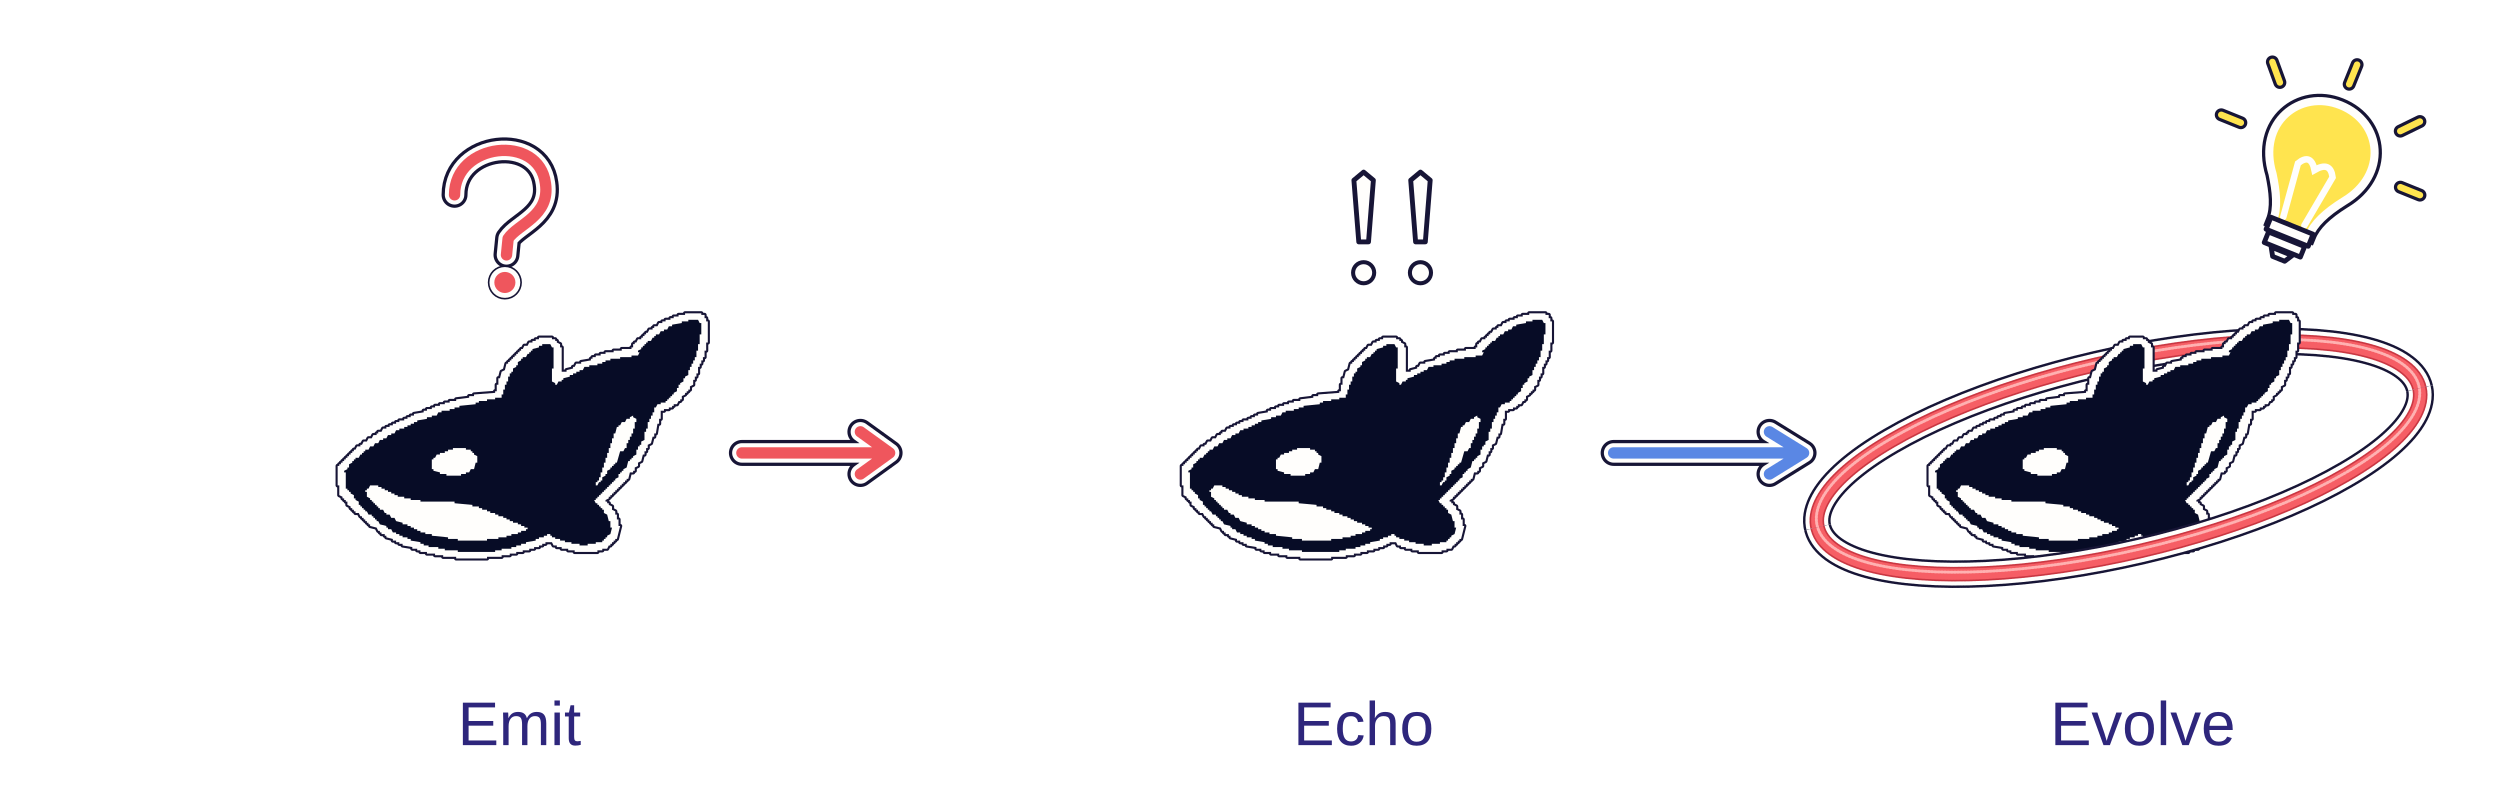
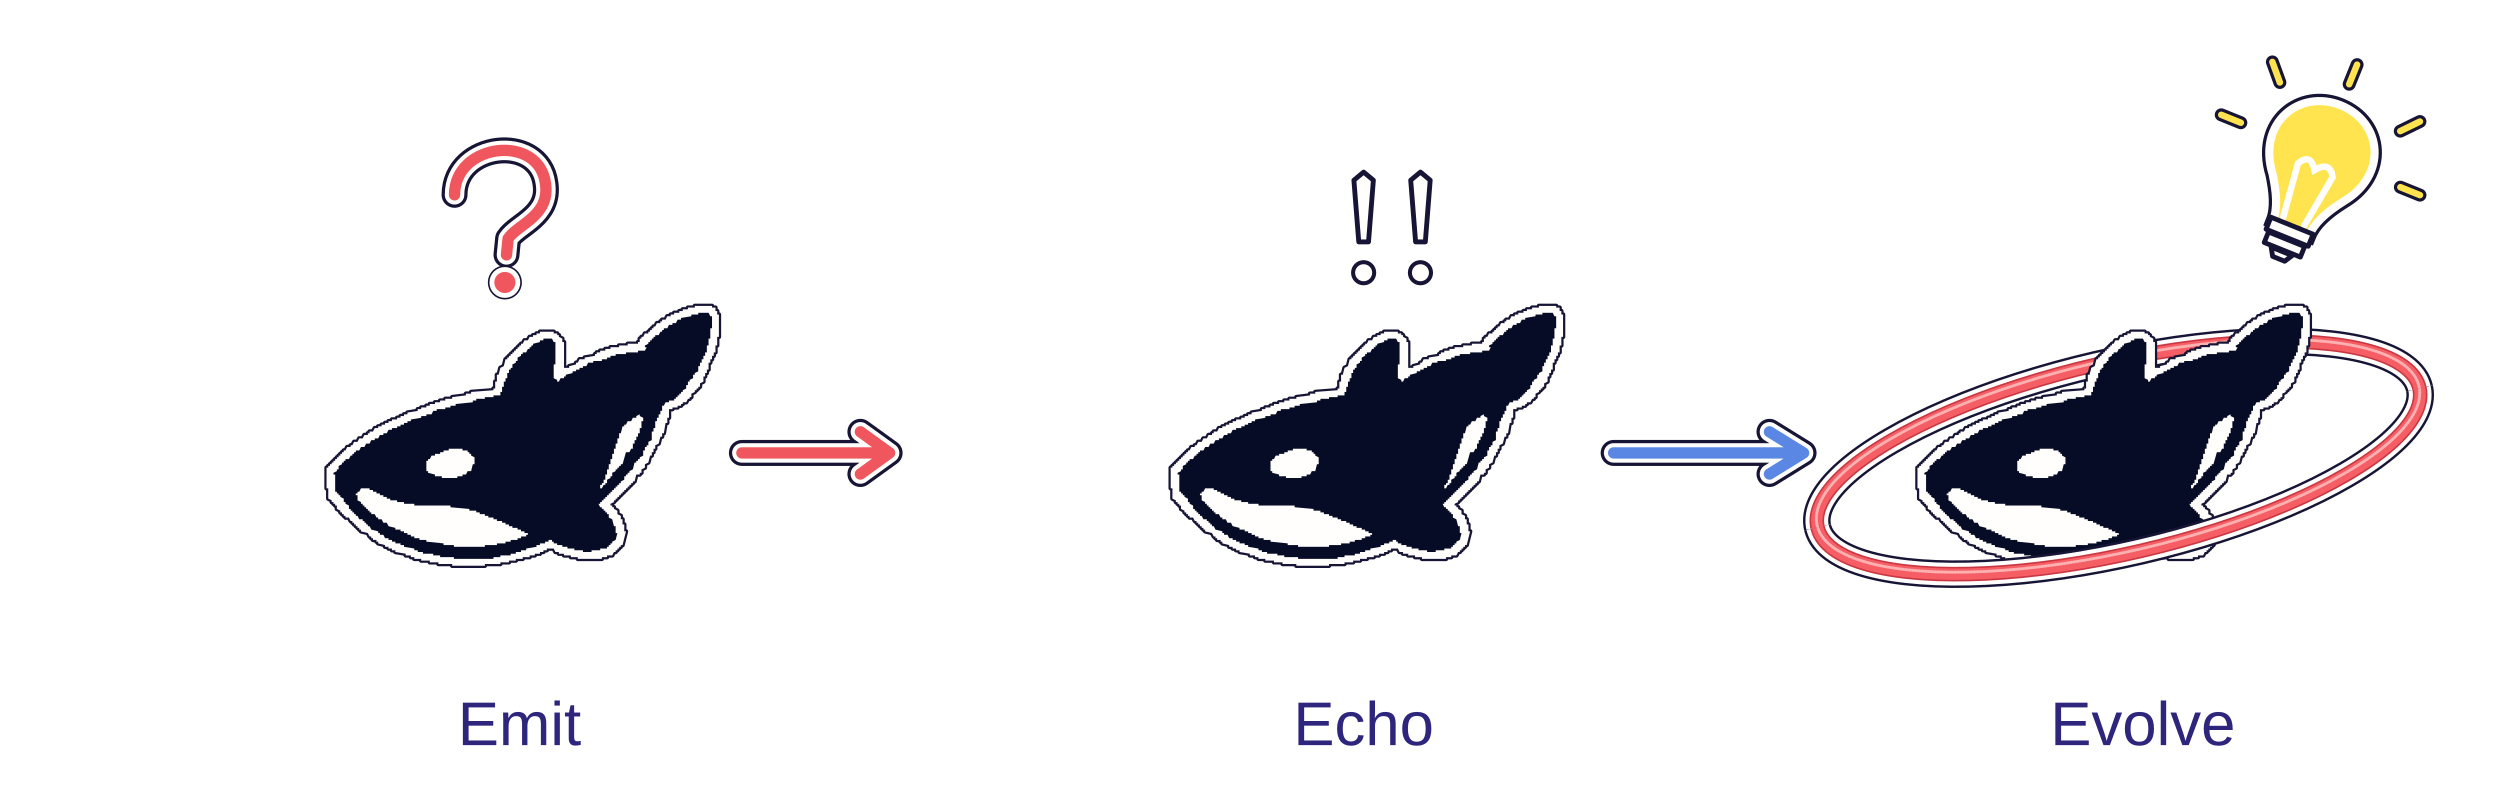
<svg xmlns="http://www.w3.org/2000/svg" xmlns:xlink="http://www.w3.org/1999/xlink" viewBox="70 0 1540 485" role="img" aria-labelledby="title desc">
  <defs>
    <path id="whale-silhouette" d="M278 287L279 287L279 286L280 286L280 285L281 285L281 284L282 284L282 283L283 283L283 282L284 282L284 281L285 281L285 280L286 280L286 279L287 279L287 278L288 278L288 277L289 277L290 275L292 275L292 274L293 274L294 272L296 272L297 270L299 270L300 268L302 268L302 267L303 267L303 266L305 266L306 264L308 264L308 263L310 263L310 262L312 262L312 261L314 261L314 260L316 260L316 259L319 259L319 258L321 258L321 257L323 257L323 256L325 256L325 255L331 254L331 253L333 253L333 252L336 252L336 251L338 251L338 250L341 250L341 249L344 249L344 248L347 248L347 247L351 247L351 246L359 245L359 244L362 244L362 243L375 242L375 241L376 241L376 237L377 237L377 233L378 233L379 229L381 228L382 224L383 224L383 223L384 223L384 222L385 222L385 221L386 221L386 220L387 220L387 219L388 219L388 218L389 218L389 217L390 217L390 216L391 216L391 215L392 215L393 213L395 213L396 211L398 211L398 210L400 210L400 209L402 209L402 208L410 208L410 209L412 209L412 210L413 210L413 211L415 212L415 214L416 214L416 229L419 229L419 228L423 227L423 226L424 226L425 224L428 224L428 223L434 222L434 221L435 221L435 220L437 220L437 219L440 219L440 218L443 218L443 217L448 217L448 216L453 216L453 215L459 215L459 214L460 214L460 212L461 212L461 211L462 211L463 209L465 209L465 208L466 208L466 207L467 207L467 206L468 206L468 205L469 205L470 203L472 203L472 202L473 202L473 201L475 201L476 199L478 199L478 198L480 198L480 197L483 197L483 196L485 196L485 195L488 195L488 194L492 194L492 193L502 193L502 194L504 194L504 196L505 196L505 198L506 198L506 211L505 211L505 216L504 216L504 220L503 220L503 222L502 222L502 224L501 224L501 226L500 226L500 230L499 230L499 232L498 232L498 234L497 234L497 237L495 238L495 240L494 240L494 241L493 241L493 242L492 242L492 243L490 244L490 246L489 246L489 247L488 247L487 249L485 249L485 250L484 250L484 251L482 251L482 252L479 252L479 253L477 253L477 258L476 258L476 261L475 261L474 267L473 267L473 269L472 269L471 273L469 274L469 276L468 276L468 278L467 278L467 280L466 280L465 284L463 285L463 287L461 288L461 290L460 290L460 291L458 291L457 295L456 295L456 296L455 296L455 297L454 297L454 298L453 298L453 299L452 299L452 300L451 300L451 301L450 301L450 302L449 302L449 303L448 303L448 304L447 304L447 305L446 305L446 306L445 306L445 307L443 308L443 309L444 309L444 310L445 310L445 311L447 312L447 314L449 315L449 317L450 317L450 320L451 320L451 324L452 324L450 332L449 332L449 333L448 333L448 334L447 334L447 335L446 335L446 336L445 336L444 338L441 338L441 339L438 339L438 340L424 340L424 339L420 339L420 338L416 338L416 337L413 337L413 336L411 336L410 334L406 334L406 335L404 335L404 336L402 336L402 337L399 337L399 338L396 338L396 339L392 339L392 340L388 340L388 341L384 341L384 342L379 342L379 343L370 343L370 344L351 344L351 343L343 343L343 342L338 342L338 341L333 341L333 340L329 340L329 339L327 339L327 338L324 338L324 337L318 336L318 335L316 335L316 334L314 334L314 333L312 333L312 332L308 331L308 330L307 330L307 329L305 329L305 328L304 328L304 327L303 327L302 325L298 324L298 323L297 323L297 322L296 322L296 321L295 321L295 320L294 320L294 319L293 319L293 318L292 318L291 316L289 316L289 315L288 315L288 314L287 314L287 313L286 313L286 312L284 311L284 309L283 309L283 308L282 308L282 307L281 307L281 306L279 305L279 299L278 299Z" />
    <g id="whale-original">
      <use xlink:href="#whale-silhouette" fill="#070c26" stroke="#171536" stroke-width="2.6" stroke-linejoin="round" />
      <path id="whale-outline" d="M278 287L279 287L279 286L280 286L280 285L281 285L281 284L282 284L282 283L283 283L283 282L284 282L284 281L285 281L285 280L286 280L286 279L287 279L287 278L288 278L288 277L289 277L290 275L292 275L292 274L293 274L294 272L296 272L297 270L299 270L300 268L302 268L302 267L303 267L303 266L305 266L306 264L308 264L308 263L310 263L310 262L312 262L312 261L314 261L314 260L316 260L316 259L319 259L319 258L321 258L321 257L323 257L323 256L325 256L325 255L331 254L331 253L333 253L333 252L336 252L336 251L338 251L338 250L341 250L341 249L344 249L344 248L347 248L347 247L351 247L351 246L359 245L359 244L362 244L362 243L375 242L375 241L376 241L376 237L377 237L377 233L378 233L379 229L381 228L382 224L383 224L383 223L384 223L384 222L385 222L385 221L386 221L386 220L387 220L387 219L388 219L388 218L389 218L389 217L390 217L390 216L391 216L391 215L392 215L393 213L395 213L396 211L398 211L398 210L400 210L400 209L402 209L402 208L410 208L410 209L412 209L412 210L413 210L413 211L415 212L415 214L416 214L416 229L419 229L419 228L423 227L423 226L424 226L425 224L428 224L428 223L434 222L434 221L435 221L435 220L437 220L437 219L440 219L440 218L443 218L443 217L448 217L448 216L453 216L453 215L459 215L459 214L460 214L460 212L461 212L461 211L462 211L463 209L465 209L465 208L466 208L466 207L467 207L467 206L468 206L468 205L469 205L470 203L472 203L472 202L473 202L473 201L475 201L476 199L478 199L478 198L480 198L480 197L483 197L483 196L485 196L485 195L488 195L488 194L492 194L492 193L502 193L502 194L504 194L504 196L505 196L505 198L506 198L506 211L505 211L505 216L504 216L504 220L503 220L503 222L502 222L502 224L501 224L501 226L500 226L500 230L499 230L499 232L498 232L498 234L497 234L497 237L495 238L495 240L494 240L494 241L493 241L493 242L492 242L492 243L490 244L490 246L489 246L489 247L488 247L487 249L485 249L485 250L484 250L484 251L482 251L482 252L479 252L479 253L477 253L477 258L476 258L476 261L475 261L474 267L473 267L473 269L472 269L471 273L469 274L469 276L468 276L468 278L467 278L467 280L466 280L465 284L463 285L463 287L461 288L461 290L460 290L460 291L458 291L457 295L456 295L456 296L455 296L455 297L454 297L454 298L453 298L453 299L452 299L452 300L451 300L451 301L450 301L450 302L449 302L449 303L448 303L448 304L447 304L447 305L446 305L446 306L445 306L445 307L443 308L443 309L444 309L444 310L445 310L445 311L447 312L447 314L449 315L449 317L450 317L450 320L451 320L451 324L452 324L450 332L449 332L449 333L448 333L448 334L447 334L447 335L446 335L446 336L445 336L444 338L441 338L441 339L438 339L438 340L424 340L424 339L420 339L420 338L416 338L416 337L413 337L413 336L411 336L410 334L406 334L406 335L404 335L404 336L402 336L402 337L399 337L399 338L396 338L396 339L392 339L392 340L388 340L388 341L384 341L384 342L379 342L379 343L370 343L370 344L351 344L351 343L343 343L343 342L338 342L338 341L333 341L333 340L329 340L329 339L327 339L327 338L324 338L324 337L318 336L318 335L316 335L316 334L314 334L314 333L312 333L312 332L308 331L308 330L307 330L307 329L305 329L305 328L304 328L304 327L303 327L302 325L298 324L298 323L297 323L297 322L296 322L296 321L295 321L295 320L294 320L294 319L293 319L293 318L292 318L291 316L289 316L289 315L288 315L288 314L287 314L287 313L286 313L286 312L284 311L284 309L283 309L283 308L282 308L282 307L281 307L281 306L279 305L279 299L278 299ZM282 290L282 291L283 291L283 301L284 301L284 302L285 302L285 303L286 303L286 304L288 305L288 307L289 307L289 308L291 309L291 311L292 311L292 312L293 312L293 313L294 313L294 314L295 314L295 315L296 315L297 317L299 317L299 318L300 318L300 319L301 319L301 320L302 320L302 321L303 321L304 323L308 324L308 325L309 325L309 326L311 326L312 328L314 328L314 329L316 329L316 330L318 330L318 331L321 331L321 332L323 332L323 333L329 334L329 335L331 335L331 336L334 336L334 337L340 337L340 338L344 338L344 339L352 339L352 340L375 340L375 339L379 339L379 338L385 338L385 337L388 337L388 336L391 336L391 335L394 335L394 334L400 333L400 332L402 332L402 331L405 331L405 330L407 330L407 329L409 329L409 330L410 330L410 331L412 331L412 332L415 332L415 333L418 333L418 334L422 334L422 335L427 335L427 336L432 336L432 335L437 335L437 334L441 334L441 333L442 333L442 332L443 332L443 331L444 331L444 330L446 329L447 325L446 325L446 321L445 321L444 317L442 316L442 314L441 314L441 313L440 313L440 312L439 312L439 311L438 311L438 310L437 310L436 308L437 308L437 307L438 307L438 306L439 306L439 305L440 305L440 304L441 304L441 303L442 303L442 302L443 302L443 301L444 301L444 300L445 300L445 299L446 299L446 298L447 298L447 297L448 297L448 296L449 296L449 295L451 294L451 292L452 292L452 291L453 291L453 290L454 290L454 289L456 288L457 284L458 284L458 283L459 283L459 282L460 282L460 281L462 280L462 277L463 277L463 275L464 275L464 274L465 274L465 272L467 271L467 266L468 266L468 264L469 264L469 260L470 260L470 258L471 258L471 256L472 256L472 254L473 254L473 251L474 251L475 249L477 249L477 248L480 248L480 247L481 247L481 246L482 246L482 245L483 245L483 244L484 244L484 243L485 243L485 242L487 241L487 239L488 239L488 237L489 237L489 236L491 235L491 233L492 233L492 232L494 231L494 228L495 228L495 226L496 226L496 224L497 224L497 222L498 222L498 220L499 220L499 216L500 216L500 212L501 212L501 206L502 206L502 199L501 199L500 197L494 197L494 198L490 198L490 199L484 200L484 201L482 201L481 203L479 203L479 204L477 204L476 206L474 206L474 207L473 207L473 208L472 208L471 210L469 210L469 211L468 211L468 212L467 212L467 213L466 213L466 214L465 214L465 215L463 216L463 217L464 217L463 219L459 219L459 220L452 220L452 221L446 221L446 222L443 222L443 223L441 223L441 224L438 224L438 225L433 225L433 226L430 226L429 228L427 228L427 229L425 229L425 230L423 230L423 231L421 231L421 232L417 233L417 234L416 234L416 235L414 235L413 237L412 237L412 236L410 235L410 227L411 227L411 214L410 214L409 212L404 212L404 213L402 213L402 214L398 215L398 216L397 216L397 217L396 217L396 218L395 218L394 220L392 220L392 221L391 221L391 222L389 223L389 225L388 225L388 226L386 227L386 229L385 229L385 230L384 230L384 232L383 232L383 235L382 235L382 237L381 237L381 240L380 240L380 243L379 243L379 245L375 245L375 246L370 246L370 247L365 247L365 248L363 248L363 249L353 250L353 251L350 251L350 252L347 252L347 253L342 253L342 254L340 254L339 256L336 256L336 257L333 257L333 258L327 259L327 260L325 260L325 261L323 261L323 262L321 262L321 263L319 263L319 264L316 264L316 265L314 265L313 267L311 267L311 268L309 268L308 270L306 270L306 271L304 271L303 273L301 273L300 275L298 275L297 277L295 277L295 278L294 278L294 279L293 279L293 280L292 280L291 282L289 282L289 283L288 283L288 284L287 284L287 285L285 286L285 288L284 288L284 289Z" fill="#fffefc" fill-rule="evenodd" />
      <path id="whale-belly" d="M295 302L296 302L296 301L297 301L298 299L303 299L303 300L305 300L305 301L307 301L307 302L309 302L309 303L311 303L311 304L313 304L313 305L315 305L315 306L319 306L319 307L323 307L323 308L329 308L329 309L350 309L350 310L361 311L361 312L365 312L365 313L367 313L367 314L370 314L370 315L372 315L372 316L375 316L375 317L377 317L377 318L380 318L380 319L382 319L382 320L384 320L384 321L386 321L386 322L389 322L389 323L391 323L391 324L393 324L393 325L395 325L395 326L394 326L394 327L391 327L391 328L389 328L389 329L385 329L385 330L382 330L382 331L377 331L377 332L370 332L370 333L352 333L352 332L346 332L346 331L336 330L336 329L332 329L332 328L329 328L329 327L327 327L327 326L325 326L325 325L323 325L323 324L321 324L321 323L318 323L318 322L314 321L313 319L311 319L310 317L308 317L308 316L307 316L306 314L304 314L304 313L303 313L303 312L302 312L302 311L301 311L301 310L300 310L300 309L299 309L299 308L298 308L298 307L296 306L296 303L295 303Z" fill="#fffefc" fill-rule="evenodd" />
      <path id="whale-eye" d="M336 283L337 283L337 282L338 282L339 280L341 280L341 279L344 279L344 278L346 278L346 277L349 277L349 276L357 276L357 277L360 277L360 278L361 278L361 279L362 279L362 280L364 281L364 285L363 285L362 289L360 289L359 291L357 291L357 292L354 292L354 293L345 293L345 292L341 292L341 291L337 290L337 289L336 289Z" fill="#fffefc" fill-rule="evenodd" />
      <path id="whale-flipper" d="M437 297L438 297L438 296L439 296L439 294L440 294L440 291L441 291L441 288L442 288L442 285L443 285L443 282L444 282L444 279L445 279L445 276L446 276L446 273L447 273L447 270L448 270L448 267L449 267L450 263L451 263L451 262L452 262L453 260L455 260L456 258L458 258L458 257L460 256L460 257L462 258L462 260L461 260L461 264L460 264L460 267L459 267L459 269L458 269L458 271L457 271L457 273L456 273L456 276L455 276L454 278L452 278L450 285L449 285L449 286L448 286L448 287L447 287L447 288L446 288L446 289L444 290L444 292L443 292L443 293L441 294L441 296L440 296L440 297L439 297L438 299L437 299Z" fill="#fffefc" fill-rule="evenodd" />
    </g>
    <clipPath id="evolve-orbit-front-clip" clipPathUnits="userSpaceOnUse">
      <path d="M0 613.445L2000 151.709V1000H0Z" />
    </clipPath>
    <clipPath id="evolve-orbit-back-clip" clipPathUnits="userSpaceOnUse">
      <path d="M0 613.445L2000 151.709V-500H0Z" />
    </clipPath>
  </defs>
  <style>
.stroke{fill:none;stroke-linecap:round;stroke-linejoin:round}.edge{stroke:#171536;stroke-width:16}.white{stroke:#fffefc;stroke-width:12}.red{stroke:#ef565d;stroke-width:7}.blue{stroke:#5a87e4;stroke-width:7}
.wave{transform-box:view-box;transform-origin:278px 283px;animation:wave 3.2s ease-out infinite;opacity:0}.echo-wave{transform-origin:792px 283px}.second{animation-delay:.34s}.third{animation-delay:.68s}
@keyframes wave{0%{opacity:0;transform:scale(.88)}12%,44%{opacity:1}80%,100%{opacity:0;transform:scale(1.04)}}
.draw{stroke-dasharray:1;stroke-dashoffset:1;animation:draw 2.4s linear forwards}.arrow-tip{opacity:0;animation:show .12s linear 2.3s forwards}
@keyframes draw{to{stroke-dashoffset:0}}@keyframes show{to{opacity:1}}
.label{fill:#2e267c;font:500 38px Futura,'Century Gothic',Arial,sans-serif;text-anchor:middle}.sub{fill:#6b6880;font:400 23px Futura,'Century Gothic',Arial,sans-serif;text-anchor:middle}
@media(prefers-reduced-motion:reduce){.wave,.spin,.draw,.arrow-tip{animation:none!important;opacity:1;transform:none}.draw{stroke-dashoffset:0}}
- .orbit-static{display:none}@media(prefers-reduced-motion:reduce){.orbit-motion{display:none}.orbit-static{display:inline}}</style>
+ .orbit-static{display:none}@media(prefers-reduced-motion:reduce){.orbit-motion{display:none}.orbit-static{display:inline}}
+ .symbol-float{animation:symbol-drift 7.2s ease-in-out infinite}.exclamation-float{animation-delay:-2.4s;animation-duration:7.6s}.bulb-float{animation-delay:-4.8s;animation-duration:8s}
+ @keyframes symbol-drift{0%,100%{transform:translate(0,-2.5px)}25%{transform:translate(2.5px,0)}50%{transform:translate(0,2.5px)}75%{transform:translate(-2.5px,0)}}
+ @media(prefers-reduced-motion:reduce){.symbol-float{animation:none!important}}
+ </style>
  <g id="emit-wave-1">
    <g class="stroke wave ">
      <path class="edge" d="M243 205Q178 282 243 359" />
      <path class="white" d="M243 205Q178 282 243 359" />
      <path class="red" d="M243 205Q178 282 243 359" />
    </g>
  </g>
  <g id="emit-wave-2">
    <g class="stroke wave second">
      <path class="edge" d="M204 175Q120 282 204 389" />
      <path class="white" d="M204 175Q120 282 204 389" />
      <path class="red" d="M204 175Q120 282 204 389" />
    </g>
  </g>
  <g id="emit-wave-3">
    <g class="stroke wave third">
      <path class="edge" d="M156 150Q60 282 156 410" />
      <path class="white" d="M156 150Q60 282 156 410" />
      <path class="red" d="M156 150Q60 282 156 410" />
    </g>
  </g>
-   <g id="emit-whale">
+   <g id="emit-whale" transform="translate(392 269) scale(1.06) translate(-392 -269)">
    <use xlink:href="#whale-original" />
  </g>
-   <g id="emit-question">
+   <g id="emit-question" class="symbol-float question-float">
    <g class="stroke ">
      <path class="edge" d="M350 120C350 88 402 82 406 113C409 133 389 138 383 147L382 157" />
      <path class="white" d="M350 120C350 88 402 82 406 113C409 133 389 138 383 147L382 157" />
      <path class="red" d="M350 120C350 88 402 82 406 113C409 133 389 138 383 147L382 157" />
    </g>
    <circle cx="381" cy="174" r="8" fill="#ef565d" stroke="#171536" stroke-width="5" />
    <circle cx="381" cy="174" r="8" fill="#ef565d" stroke="#fffefc" stroke-width="3" />
  </g>
  <g id="emit-to-echo-arrow">
    <g class="stroke ">
      <path class="edge" d="M527 279H614M600 266L618 279L600 292" />
      <path class="white" d="M527 279H614M600 266L618 279L600 292" />
      <path class="red" d="M527 279H614M600 266L618 279L600 292" />
    </g>
  </g>
  <g id="echo-wave-1">
    <g class="stroke wave echo-wave ">
      <path class="edge" d="M658 215Q710 285 658 359" />
      <path class="white" d="M658 215Q710 285 658 359" />
      <path class="blue" d="M658 215Q710 285 658 359" />
    </g>
  </g>
  <g id="echo-wave-2">
    <g class="stroke wave echo-wave second">
      <path class="edge" d="M685 183Q763 285 685 388" />
      <path class="white" d="M685 183Q763 285 685 388" />
      <path class="blue" d="M685 183Q763 285 685 388" />
    </g>
  </g>
  <g id="echo-wave-3">
    <g class="stroke wave echo-wave third">
      <path class="edge" d="M716 153Q814 285 716 409" />
      <path class="white" d="M716 153Q814 285 716 409" />
      <path class="blue" d="M716 153Q814 285 716 409" />
    </g>
  </g>
-   <g id="echo-whale">
+   <g id="echo-whale" transform="translate(912 269) scale(1.06) translate(-912 -269)">
    <use xlink:href="#whale-original" transform="translate(520 0)" />
  </g>
-   <g id="echo-exclamation-910">
+   <g id="echo-exclamation-910" class="symbol-float exclamation-float">
    <path d="M904 111L907 149H913L916 111L910 106Z" fill="#fffefc" stroke="#171536" stroke-width="3" stroke-linejoin="round" />
    <circle cx="910" cy="168" r="6.5" fill="#fffefc" stroke="#171536" stroke-width="2.5" />
  </g>
-   <g id="echo-exclamation-945">
+   <g id="echo-exclamation-945" class="symbol-float exclamation-float">
    <path d="M939 111L942 149H948L951 111L945 106Z" fill="#fffefc" stroke="#171536" stroke-width="3" stroke-linejoin="round" />
    <circle cx="945" cy="168" r="6.5" fill="#fffefc" stroke="#171536" stroke-width="2.5" />
  </g>
  <g id="echo-to-evolve-arrow">
    <g class="stroke ">
      <path class="edge" d="M1064 279H1177M1160 266L1181 279L1160 292" />
      <path class="white" d="M1064 279H1177M1160 266L1181 279L1160 292" />
      <path class="blue" d="M1064 279H1177M1160 266L1181 279L1160 292" />
    </g>
  </g>
  <g id="evolve-orbit-axis-back" transform="translate(0 -14)">
    <g id="evolve-orbit-float-back" clip-path="url(#evolve-orbit-back-clip)" class="orbit-motion">
      <animateTransform attributeName="transform" type="translate" values="0 0;0 -12;0 0;0 12;0 0" keyTimes="0;.25;.5;.75;1" calcMode="spline" keySplines=".42 0 .58 1;.42 0 .58 1;.42 0 .58 1;.42 0 .58 1" begin="2.4s" dur="6.4s" repeatCount="indefinite" />
      <g transform="translate(1375 296) rotate(-13) scale(1 .31)">
        <path id="evolve-ring-outline-back" class="stroke draw" pathLength="1" d="M134.35 134.35A190 190 0 1 0-134.35-134.35A190 190 0 1 0 134.35 134.35" stroke="#171536" stroke-width="17" vector-effect="non-scaling-stroke" />
        <path id="evolve-ring-white-back" class="stroke draw" pathLength="1" d="M134.35 134.35A190 190 0 1 0-134.35-134.35A190 190 0 1 0 134.35 134.35" stroke="#fffefc" stroke-width="14" vector-effect="non-scaling-stroke" />
        <path id="evolve-ring-shadow-back" class="stroke draw" pathLength="1" d="M134.35 134.35A190 190 0 1 0-134.35-134.35A190 190 0 1 0 134.35 134.35" stroke="#c93742" stroke-width="9" vector-effect="non-scaling-stroke" />
        <path id="evolve-ring-red-back" class="stroke draw" pathLength="1" d="M134.35 134.35A190 190 0 1 0-134.35-134.35A190 190 0 1 0 134.35 134.35" stroke="#f65e65" stroke-width="7" vector-effect="non-scaling-stroke" />
        <path id="evolve-ring-highlight-back" class="stroke draw" pathLength="1" d="M134.35 134.35A190 190 0 1 0-134.35-134.35A190 190 0 1 0 134.35 134.35" transform="translate(0 -4)" stroke="#ffb1b1" stroke-width="1.8" vector-effect="non-scaling-stroke" />
      </g>
      <g id="evolve-arrowhead-back">
        <animateMotion path="M1515.276 306.359L1519.432 303.882L1523.412 301.395L1527.212 298.901L1530.825 296.404L1534.250 293.907L1537.480 291.412L1540.512 288.922L1543.342 286.442L1545.968 283.972L1548.385 281.518L1550.590 279.081L1552.582 276.665L1554.358 274.272L1555.915 271.906L1557.251 269.569L1558.366 267.265L1559.257 264.995L1559.924 262.763L1560.365 260.572L1560.581 258.424L1560.570 256.321L1560.333 254.267L1559.871 252.264L1559.183 250.314L1558.271 248.420L1557.136 246.584L1555.778 244.808L1554.201 243.094L1552.405 241.445L1550.393 239.862L1548.167 238.348L1545.730 236.903L1543.086 235.531L1540.236 234.233L1537.186 233.010L1533.937 231.863L1530.495 230.795L1526.864 229.806L1523.047 228.898L1519.050 228.071L1514.878 227.327L1510.535 226.667L1506.027 226.092L1501.360 225.601L1496.538 225.197L1491.568 224.878L1486.457 224.646L1481.209 224.502L1475.833 224.444L1470.333 224.473L1464.717 224.590L1458.992 224.794L1453.165 225.084L1447.242 225.461L1441.231 225.924L1435.140 226.472L1428.975 227.105L1422.745 227.821L1416.456 228.621L1410.117 229.503L1403.735 230.466L1397.318 231.509L1390.874 232.630L1384.411 233.829L1377.936 235.103L1371.458 236.451L1364.983 237.872L1358.521 239.364L1352.080 240.925L1345.666 242.553L1339.287 244.246L1332.953 246.002L1326.669 247.819L1320.445 249.695L1314.287 251.627L1308.202 253.613L1302.200 255.651L1296.286 257.738L1290.467 259.872L1284.752 262.050L1279.147 264.269L1273.659 266.526L1268.294 268.820L1263.059 271.147L1257.960 273.504L1253.004 275.888L1248.197 278.297L1243.544 280.727L1239.051 283.176L1234.724 285.641L1230.568 288.118L1226.588 290.605L1222.788 293.099L1219.175 295.596L1215.750 298.093L1212.520 300.588L1209.488 303.078L1206.658 305.558L1204.032 308.028L1201.615 310.482L1199.410 312.919L1197.418 315.335L1195.642 317.728L1194.085 320.094L1192.749 322.431L1191.634 324.735L1190.743 327.005L1190.076 329.237L1189.635 331.428L1189.419 333.576L1189.430 335.679L1189.667 337.733L1190.129 339.736L1190.817 341.686L1191.729 343.580L1192.864 345.416L1194.222 347.192L1195.799 348.906L1197.595 350.555L1199.607 352.138L1201.833 353.652L1204.270 355.097L1206.914 356.469L1209.764 357.767L1212.814 358.990L1216.063 360.137L1219.505 361.205L1223.136 362.194L1226.953 363.102L1230.950 363.929L1235.122 364.673L1239.465 365.333L1243.973 365.908L1248.640 366.399L1253.462 366.803L1258.432 367.122L1263.543 367.354L1268.791 367.498L1274.167 367.556L1279.667 367.527L1285.283 367.410L1291.008 367.206L1296.835 366.916L1302.758 366.539L1308.769 366.076L1314.860 365.528L1321.025 364.895L1327.255 364.179L1333.544 363.379L1339.883 362.497L1346.265 361.534L1352.682 360.491L1359.126 359.370L1365.589 358.171L1372.064 356.897L1378.542 355.549L1385.017 354.128L1391.479 352.636L1397.920 351.075L1404.334 349.447L1410.713 347.754L1417.047 345.998L1423.331 344.181L1429.555 342.305L1435.713 340.373L1441.798 338.387L1447.800 336.349L1453.714 334.262L1459.533 332.128L1465.248 329.950L1470.853 327.731L1476.341 325.474L1481.706 323.180L1486.941 320.853L1492.040 318.496L1496.996 316.112L1501.803 313.703L1506.456 311.273L1510.949 308.824L1515.276 306.359" rotate="auto" begin="0s" dur="2.4s" calcMode="linear" fill="freeze" />
        <path d="M-21-15Q-13-11 0 0Q-13 11-21 15" fill="none" stroke="#171536" stroke-width="17" stroke-linecap="round" stroke-linejoin="round" />
        <path d="M-21-15Q-13-11 0 0Q-13 11-21 15" fill="none" stroke="#fffefc" stroke-width="14" stroke-linecap="round" stroke-linejoin="round" />
        <path d="M-21-15Q-13-11 0 0Q-13 11-21 15" fill="none" stroke="#c93742" stroke-width="9" stroke-linecap="round" stroke-linejoin="round" />
        <path d="M-21-15Q-13-11 0 0Q-13 11-21 15" fill="none" stroke="#f65e65" stroke-width="7" stroke-linecap="round" stroke-linejoin="round" />
        <path d="M-21-16Q-13-12 0-1Q-13 10-21 14" fill="none" stroke="#ffb1b1" stroke-width="1.8" stroke-linecap="round" stroke-linejoin="round" />
      </g>
    </g>
    <g id="evolve-orbit-still-back" clip-path="url(#evolve-orbit-back-clip)" class="orbit-static">
      <g transform="translate(1375 296) rotate(-13) scale(1 .31)">
        <path id="evolve-ring-outline-still-back" class="stroke" pathLength="1" d="M134.35 134.35A190 190 0 1 0-134.35-134.35A190 190 0 1 0 134.35 134.35" stroke="#171536" stroke-width="17" vector-effect="non-scaling-stroke" />
        <path id="evolve-ring-white-still-back" class="stroke" pathLength="1" d="M134.35 134.35A190 190 0 1 0-134.35-134.35A190 190 0 1 0 134.35 134.35" stroke="#fffefc" stroke-width="14" vector-effect="non-scaling-stroke" />
        <path id="evolve-ring-shadow-still-back" class="stroke" pathLength="1" d="M134.35 134.35A190 190 0 1 0-134.35-134.35A190 190 0 1 0 134.35 134.35" stroke="#c93742" stroke-width="9" vector-effect="non-scaling-stroke" />
        <path id="evolve-ring-red-still-back" class="stroke" pathLength="1" d="M134.35 134.35A190 190 0 1 0-134.35-134.35A190 190 0 1 0 134.35 134.35" stroke="#f65e65" stroke-width="7" vector-effect="non-scaling-stroke" />
        <path id="evolve-ring-highlight-still-back" class="stroke" pathLength="1" d="M134.35 134.35A190 190 0 1 0-134.35-134.35A190 190 0 1 0 134.35 134.35" transform="translate(0 -4)" stroke="#ffb1b1" stroke-width="1.8" vector-effect="non-scaling-stroke" />
      </g>
      <g id="evolve-arrowhead-still-back" transform="translate(1515.276 306.359) rotate(-30.223)">
        <path d="M-21-15Q-13-11 0 0Q-13 11-21 15" fill="none" stroke="#171536" stroke-width="17" stroke-linecap="round" stroke-linejoin="round" />
        <path d="M-21-15Q-13-11 0 0Q-13 11-21 15" fill="none" stroke="#fffefc" stroke-width="14" stroke-linecap="round" stroke-linejoin="round" />
        <path d="M-21-15Q-13-11 0 0Q-13 11-21 15" fill="none" stroke="#c93742" stroke-width="9" stroke-linecap="round" stroke-linejoin="round" />
        <path d="M-21-15Q-13-11 0 0Q-13 11-21 15" fill="none" stroke="#f65e65" stroke-width="7" stroke-linecap="round" stroke-linejoin="round" />
        <path d="M-21-16Q-13-12 0-1Q-13 10-21 14" fill="none" stroke="#ffb1b1" stroke-width="1.8" stroke-linecap="round" stroke-linejoin="round" />
      </g>
    </g>
  </g>
-   <g id="evolve-whale">
+   <g id="evolve-whale" transform="translate(1372 269) scale(1.06) translate(-1372 -269)">
    <use xlink:href="#whale-original" transform="translate(980 0)" />
  </g>
  <g id="evolve-orbit-axis-front" transform="translate(0 -14)">
    <g id="evolve-orbit-float-front" clip-path="url(#evolve-orbit-front-clip)" class="orbit-motion">
      <animateTransform attributeName="transform" type="translate" values="0 0;0 -12;0 0;0 12;0 0" keyTimes="0;.25;.5;.75;1" calcMode="spline" keySplines=".42 0 .58 1;.42 0 .58 1;.42 0 .58 1;.42 0 .58 1" begin="2.4s" dur="6.4s" repeatCount="indefinite" />
      <g transform="translate(1375 296) rotate(-13) scale(1 .31)">
        <path id="evolve-ring-outline-front" class="stroke draw" pathLength="1" d="M134.35 134.35A190 190 0 1 0-134.35-134.35A190 190 0 1 0 134.35 134.35" stroke="#171536" stroke-width="17" vector-effect="non-scaling-stroke" />
        <path id="evolve-ring-white-front" class="stroke draw" pathLength="1" d="M134.35 134.35A190 190 0 1 0-134.35-134.35A190 190 0 1 0 134.35 134.35" stroke="#fffefc" stroke-width="14" vector-effect="non-scaling-stroke" />
        <path id="evolve-ring-shadow-front" class="stroke draw" pathLength="1" d="M134.35 134.35A190 190 0 1 0-134.35-134.35A190 190 0 1 0 134.35 134.35" stroke="#c93742" stroke-width="9" vector-effect="non-scaling-stroke" />
        <path id="evolve-ring-red-front" class="stroke draw" pathLength="1" d="M134.35 134.35A190 190 0 1 0-134.35-134.35A190 190 0 1 0 134.35 134.35" stroke="#f65e65" stroke-width="7" vector-effect="non-scaling-stroke" />
        <path id="evolve-ring-highlight-front" class="stroke draw" pathLength="1" d="M134.35 134.35A190 190 0 1 0-134.35-134.35A190 190 0 1 0 134.35 134.35" transform="translate(0 -4)" stroke="#ffb1b1" stroke-width="1.8" vector-effect="non-scaling-stroke" />
      </g>
      <g id="evolve-arrowhead-front">
        <animateMotion path="M1515.276 306.359L1519.432 303.882L1523.412 301.395L1527.212 298.901L1530.825 296.404L1534.250 293.907L1537.480 291.412L1540.512 288.922L1543.342 286.442L1545.968 283.972L1548.385 281.518L1550.590 279.081L1552.582 276.665L1554.358 274.272L1555.915 271.906L1557.251 269.569L1558.366 267.265L1559.257 264.995L1559.924 262.763L1560.365 260.572L1560.581 258.424L1560.570 256.321L1560.333 254.267L1559.871 252.264L1559.183 250.314L1558.271 248.420L1557.136 246.584L1555.778 244.808L1554.201 243.094L1552.405 241.445L1550.393 239.862L1548.167 238.348L1545.730 236.903L1543.086 235.531L1540.236 234.233L1537.186 233.010L1533.937 231.863L1530.495 230.795L1526.864 229.806L1523.047 228.898L1519.050 228.071L1514.878 227.327L1510.535 226.667L1506.027 226.092L1501.360 225.601L1496.538 225.197L1491.568 224.878L1486.457 224.646L1481.209 224.502L1475.833 224.444L1470.333 224.473L1464.717 224.590L1458.992 224.794L1453.165 225.084L1447.242 225.461L1441.231 225.924L1435.140 226.472L1428.975 227.105L1422.745 227.821L1416.456 228.621L1410.117 229.503L1403.735 230.466L1397.318 231.509L1390.874 232.630L1384.411 233.829L1377.936 235.103L1371.458 236.451L1364.983 237.872L1358.521 239.364L1352.080 240.925L1345.666 242.553L1339.287 244.246L1332.953 246.002L1326.669 247.819L1320.445 249.695L1314.287 251.627L1308.202 253.613L1302.200 255.651L1296.286 257.738L1290.467 259.872L1284.752 262.050L1279.147 264.269L1273.659 266.526L1268.294 268.820L1263.059 271.147L1257.960 273.504L1253.004 275.888L1248.197 278.297L1243.544 280.727L1239.051 283.176L1234.724 285.641L1230.568 288.118L1226.588 290.605L1222.788 293.099L1219.175 295.596L1215.750 298.093L1212.520 300.588L1209.488 303.078L1206.658 305.558L1204.032 308.028L1201.615 310.482L1199.410 312.919L1197.418 315.335L1195.642 317.728L1194.085 320.094L1192.749 322.431L1191.634 324.735L1190.743 327.005L1190.076 329.237L1189.635 331.428L1189.419 333.576L1189.430 335.679L1189.667 337.733L1190.129 339.736L1190.817 341.686L1191.729 343.580L1192.864 345.416L1194.222 347.192L1195.799 348.906L1197.595 350.555L1199.607 352.138L1201.833 353.652L1204.270 355.097L1206.914 356.469L1209.764 357.767L1212.814 358.990L1216.063 360.137L1219.505 361.205L1223.136 362.194L1226.953 363.102L1230.950 363.929L1235.122 364.673L1239.465 365.333L1243.973 365.908L1248.640 366.399L1253.462 366.803L1258.432 367.122L1263.543 367.354L1268.791 367.498L1274.167 367.556L1279.667 367.527L1285.283 367.410L1291.008 367.206L1296.835 366.916L1302.758 366.539L1308.769 366.076L1314.860 365.528L1321.025 364.895L1327.255 364.179L1333.544 363.379L1339.883 362.497L1346.265 361.534L1352.682 360.491L1359.126 359.370L1365.589 358.171L1372.064 356.897L1378.542 355.549L1385.017 354.128L1391.479 352.636L1397.920 351.075L1404.334 349.447L1410.713 347.754L1417.047 345.998L1423.331 344.181L1429.555 342.305L1435.713 340.373L1441.798 338.387L1447.800 336.349L1453.714 334.262L1459.533 332.128L1465.248 329.950L1470.853 327.731L1476.341 325.474L1481.706 323.180L1486.941 320.853L1492.040 318.496L1496.996 316.112L1501.803 313.703L1506.456 311.273L1510.949 308.824L1515.276 306.359" rotate="auto" begin="0s" dur="2.4s" calcMode="linear" fill="freeze" />
        <path d="M-21-15Q-13-11 0 0Q-13 11-21 15" fill="none" stroke="#171536" stroke-width="17" stroke-linecap="round" stroke-linejoin="round" />
        <path d="M-21-15Q-13-11 0 0Q-13 11-21 15" fill="none" stroke="#fffefc" stroke-width="14" stroke-linecap="round" stroke-linejoin="round" />
        <path d="M-21-15Q-13-11 0 0Q-13 11-21 15" fill="none" stroke="#c93742" stroke-width="9" stroke-linecap="round" stroke-linejoin="round" />
        <path d="M-21-15Q-13-11 0 0Q-13 11-21 15" fill="none" stroke="#f65e65" stroke-width="7" stroke-linecap="round" stroke-linejoin="round" />
        <path d="M-21-16Q-13-12 0-1Q-13 10-21 14" fill="none" stroke="#ffb1b1" stroke-width="1.8" stroke-linecap="round" stroke-linejoin="round" />
      </g>
    </g>
    <g id="evolve-orbit-still-front" clip-path="url(#evolve-orbit-front-clip)" class="orbit-static">
      <g transform="translate(1375 296) rotate(-13) scale(1 .31)">
        <path id="evolve-ring-outline-still-front" class="stroke" pathLength="1" d="M134.35 134.35A190 190 0 1 0-134.35-134.35A190 190 0 1 0 134.35 134.35" stroke="#171536" stroke-width="17" vector-effect="non-scaling-stroke" />
        <path id="evolve-ring-white-still-front" class="stroke" pathLength="1" d="M134.35 134.35A190 190 0 1 0-134.35-134.35A190 190 0 1 0 134.35 134.35" stroke="#fffefc" stroke-width="14" vector-effect="non-scaling-stroke" />
        <path id="evolve-ring-shadow-still-front" class="stroke" pathLength="1" d="M134.35 134.35A190 190 0 1 0-134.35-134.35A190 190 0 1 0 134.35 134.35" stroke="#c93742" stroke-width="9" vector-effect="non-scaling-stroke" />
        <path id="evolve-ring-red-still-front" class="stroke" pathLength="1" d="M134.35 134.35A190 190 0 1 0-134.35-134.35A190 190 0 1 0 134.35 134.35" stroke="#f65e65" stroke-width="7" vector-effect="non-scaling-stroke" />
        <path id="evolve-ring-highlight-still-front" class="stroke" pathLength="1" d="M134.35 134.35A190 190 0 1 0-134.35-134.35A190 190 0 1 0 134.35 134.35" transform="translate(0 -4)" stroke="#ffb1b1" stroke-width="1.8" vector-effect="non-scaling-stroke" />
      </g>
      <g id="evolve-arrowhead-still-front" transform="translate(1515.276 306.359) rotate(-30.223)">
        <path d="M-21-15Q-13-11 0 0Q-13 11-21 15" fill="none" stroke="#171536" stroke-width="17" stroke-linecap="round" stroke-linejoin="round" />
        <path d="M-21-15Q-13-11 0 0Q-13 11-21 15" fill="none" stroke="#fffefc" stroke-width="14" stroke-linecap="round" stroke-linejoin="round" />
        <path d="M-21-15Q-13-11 0 0Q-13 11-21 15" fill="none" stroke="#c93742" stroke-width="9" stroke-linecap="round" stroke-linejoin="round" />
        <path d="M-21-15Q-13-11 0 0Q-13 11-21 15" fill="none" stroke="#f65e65" stroke-width="7" stroke-linecap="round" stroke-linejoin="round" />
        <path d="M-21-16Q-13-12 0-1Q-13 10-21 14" fill="none" stroke="#ffb1b1" stroke-width="1.8" stroke-linecap="round" stroke-linejoin="round" />
      </g>
    </g>
  </g>
-   <g id="evolve-bulb">
+   <g id="evolve-bulb" class="symbol-float bulb-float">
    <g transform="translate(1492 114) rotate(22)">
      <path id="bulb-body" d="M-23 2C-44-24-27-53 0-53C28-53 43-24 24 1C16 12 12 21 12 29H-12C-12 20-17 11-23 2Z" fill="#ffe44f" stroke="#171536" stroke-width="9" />
      <path d="M-23 2C-44-24-27-53 0-53C28-53 43-24 24 1C16 12 12 21 12 29H-12C-12 20-17 11-23 2Z" fill="#ffe44f" stroke="#fffefc" stroke-width="5" />
      <path id="bulb-filament" d="M-7 24L-11-10Q-6-19 0-10Q7-19 12-10L7 24" fill="none" stroke="#fffefc" stroke-width="4" stroke-linecap="round" />
      <path id="bulb-socket" d="M-14 27H14V35H-14ZM-12 36H12V43H-12ZM-7 44H7L4 49H-4Z" fill="#fffefc" stroke="#171536" stroke-width="3" stroke-linejoin="round" />
      <g id="bulb-rays" class="stroke" stroke="#171536" stroke-width="8">
        <path d="M0-67V-80M-40-52L-49-62M40-52L49-62M-53-20H-66M53-20H66" />
      </g>
      <g class="stroke" stroke="#ffe44f" stroke-width="4">
        <path d="M0-67V-80M-40-52L-49-62M40-52L49-62M-53-20H-66M53-20H66" />
      </g>
    </g>
  </g>
  <g id="emit-label">
    <text class="label" x="390" y="459">Emit</text>
  </g>
  <g id="echo-label">
    <text class="label" x="910" y="459">Echo</text>
  </g>
  <g id="evolve-label">
    <text class="label" x="1390" y="459">Evolve</text>
  </g>
</svg>
